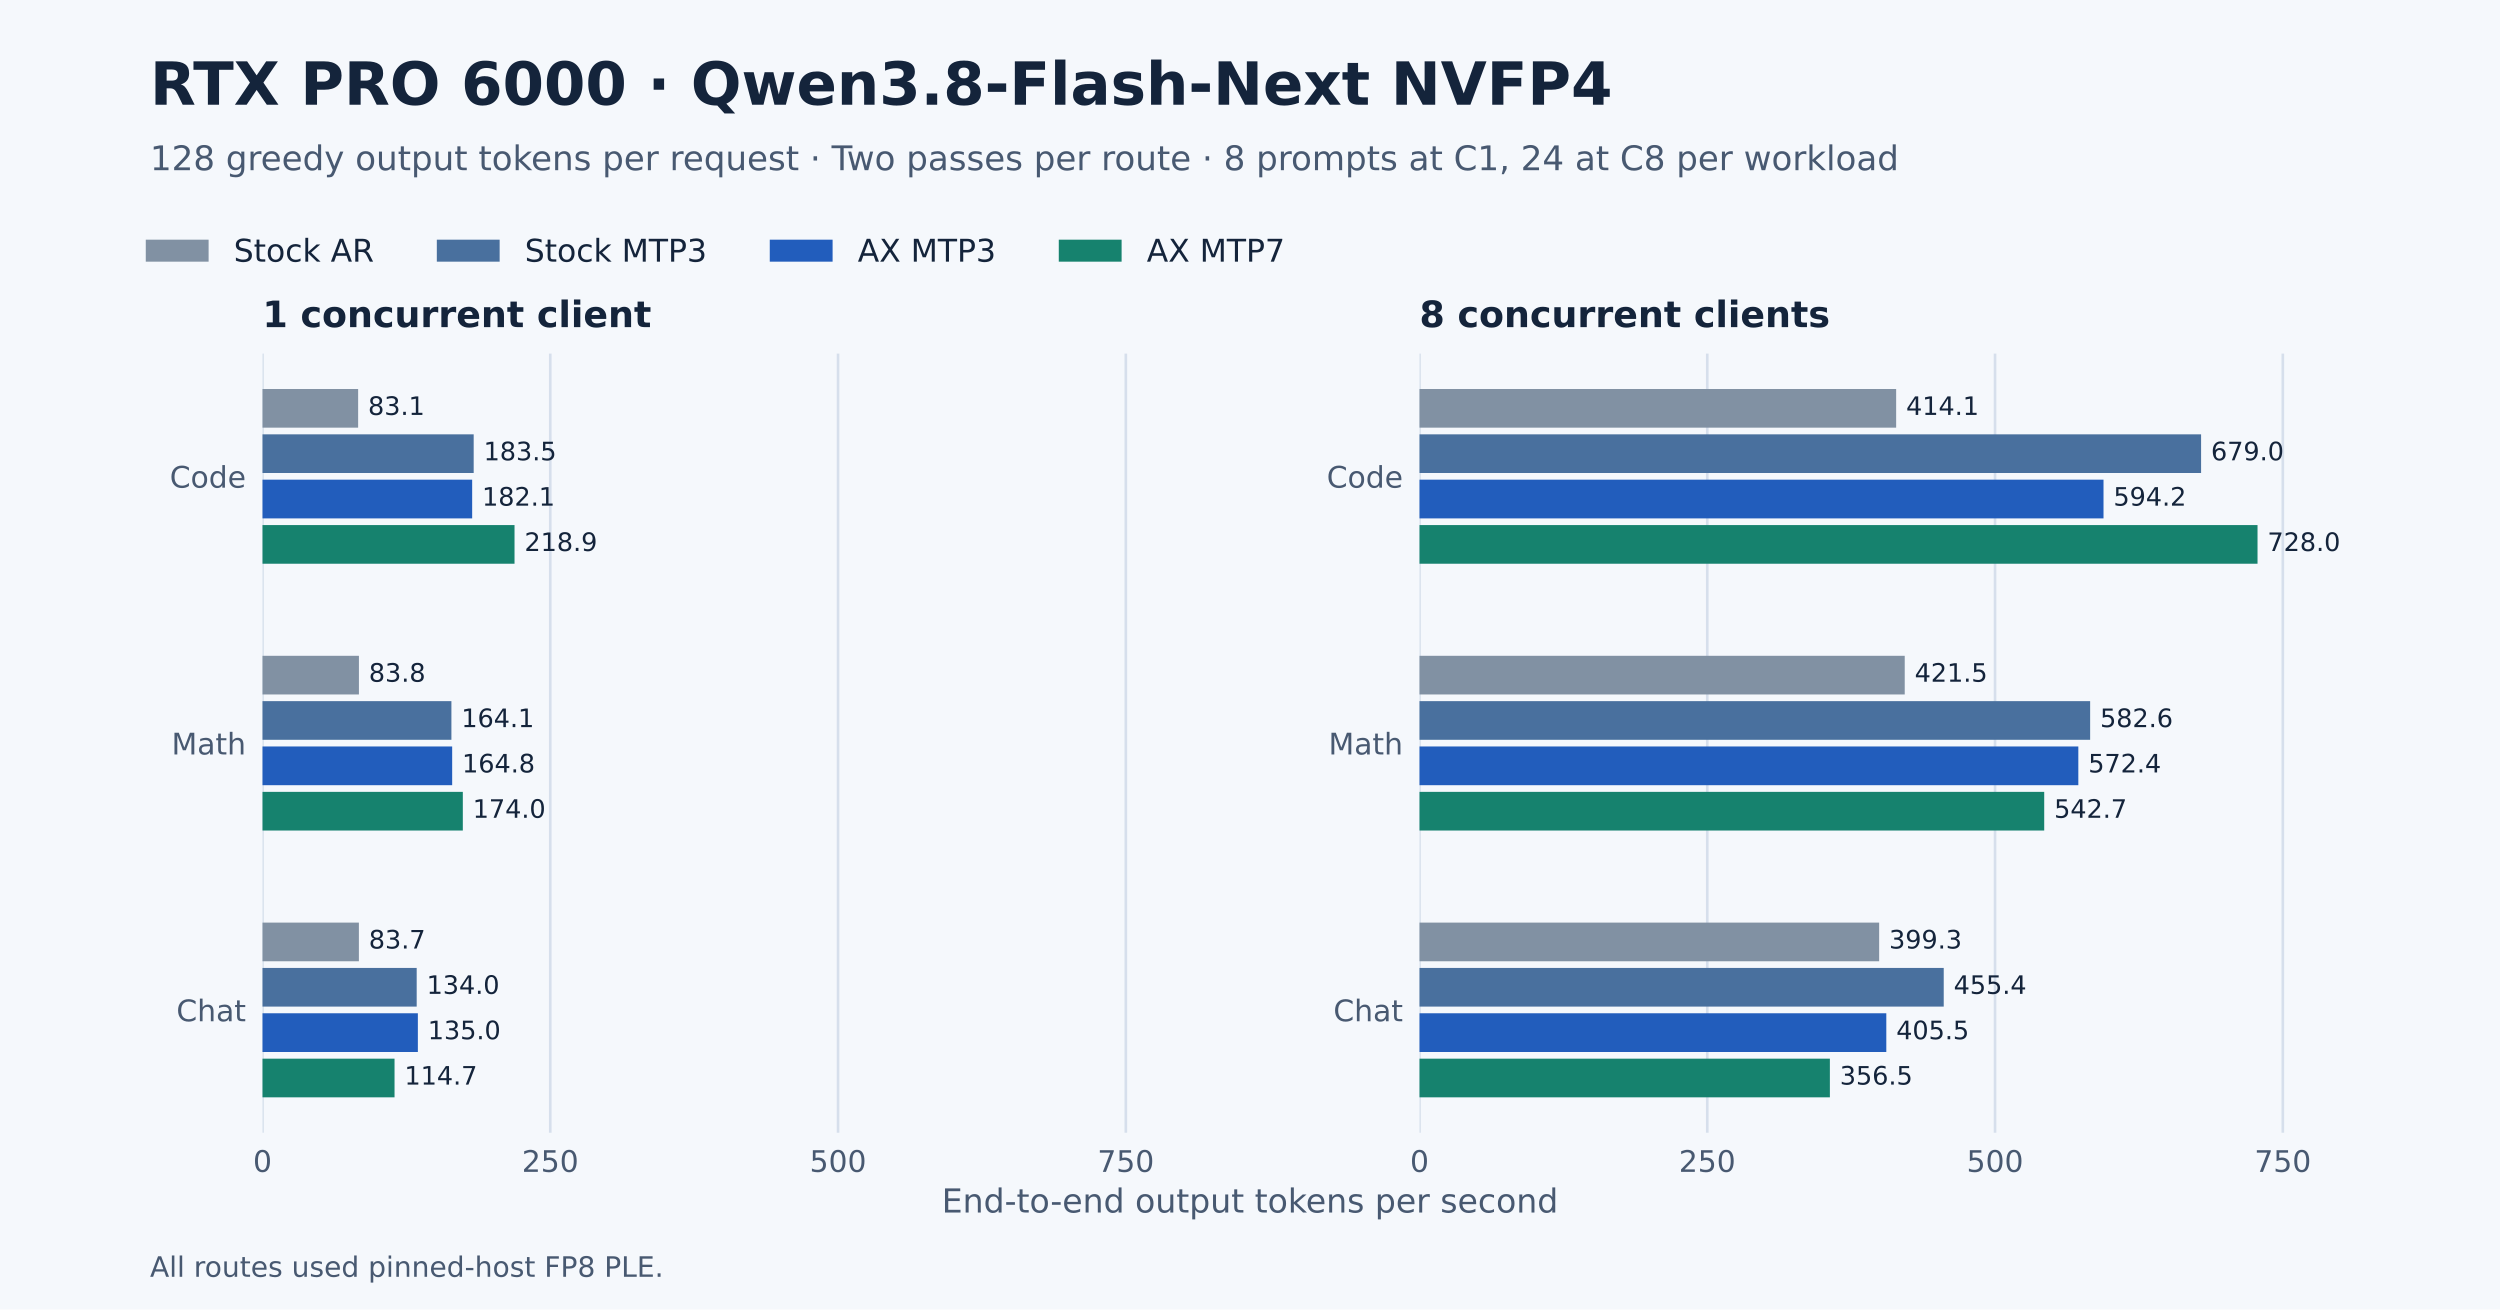
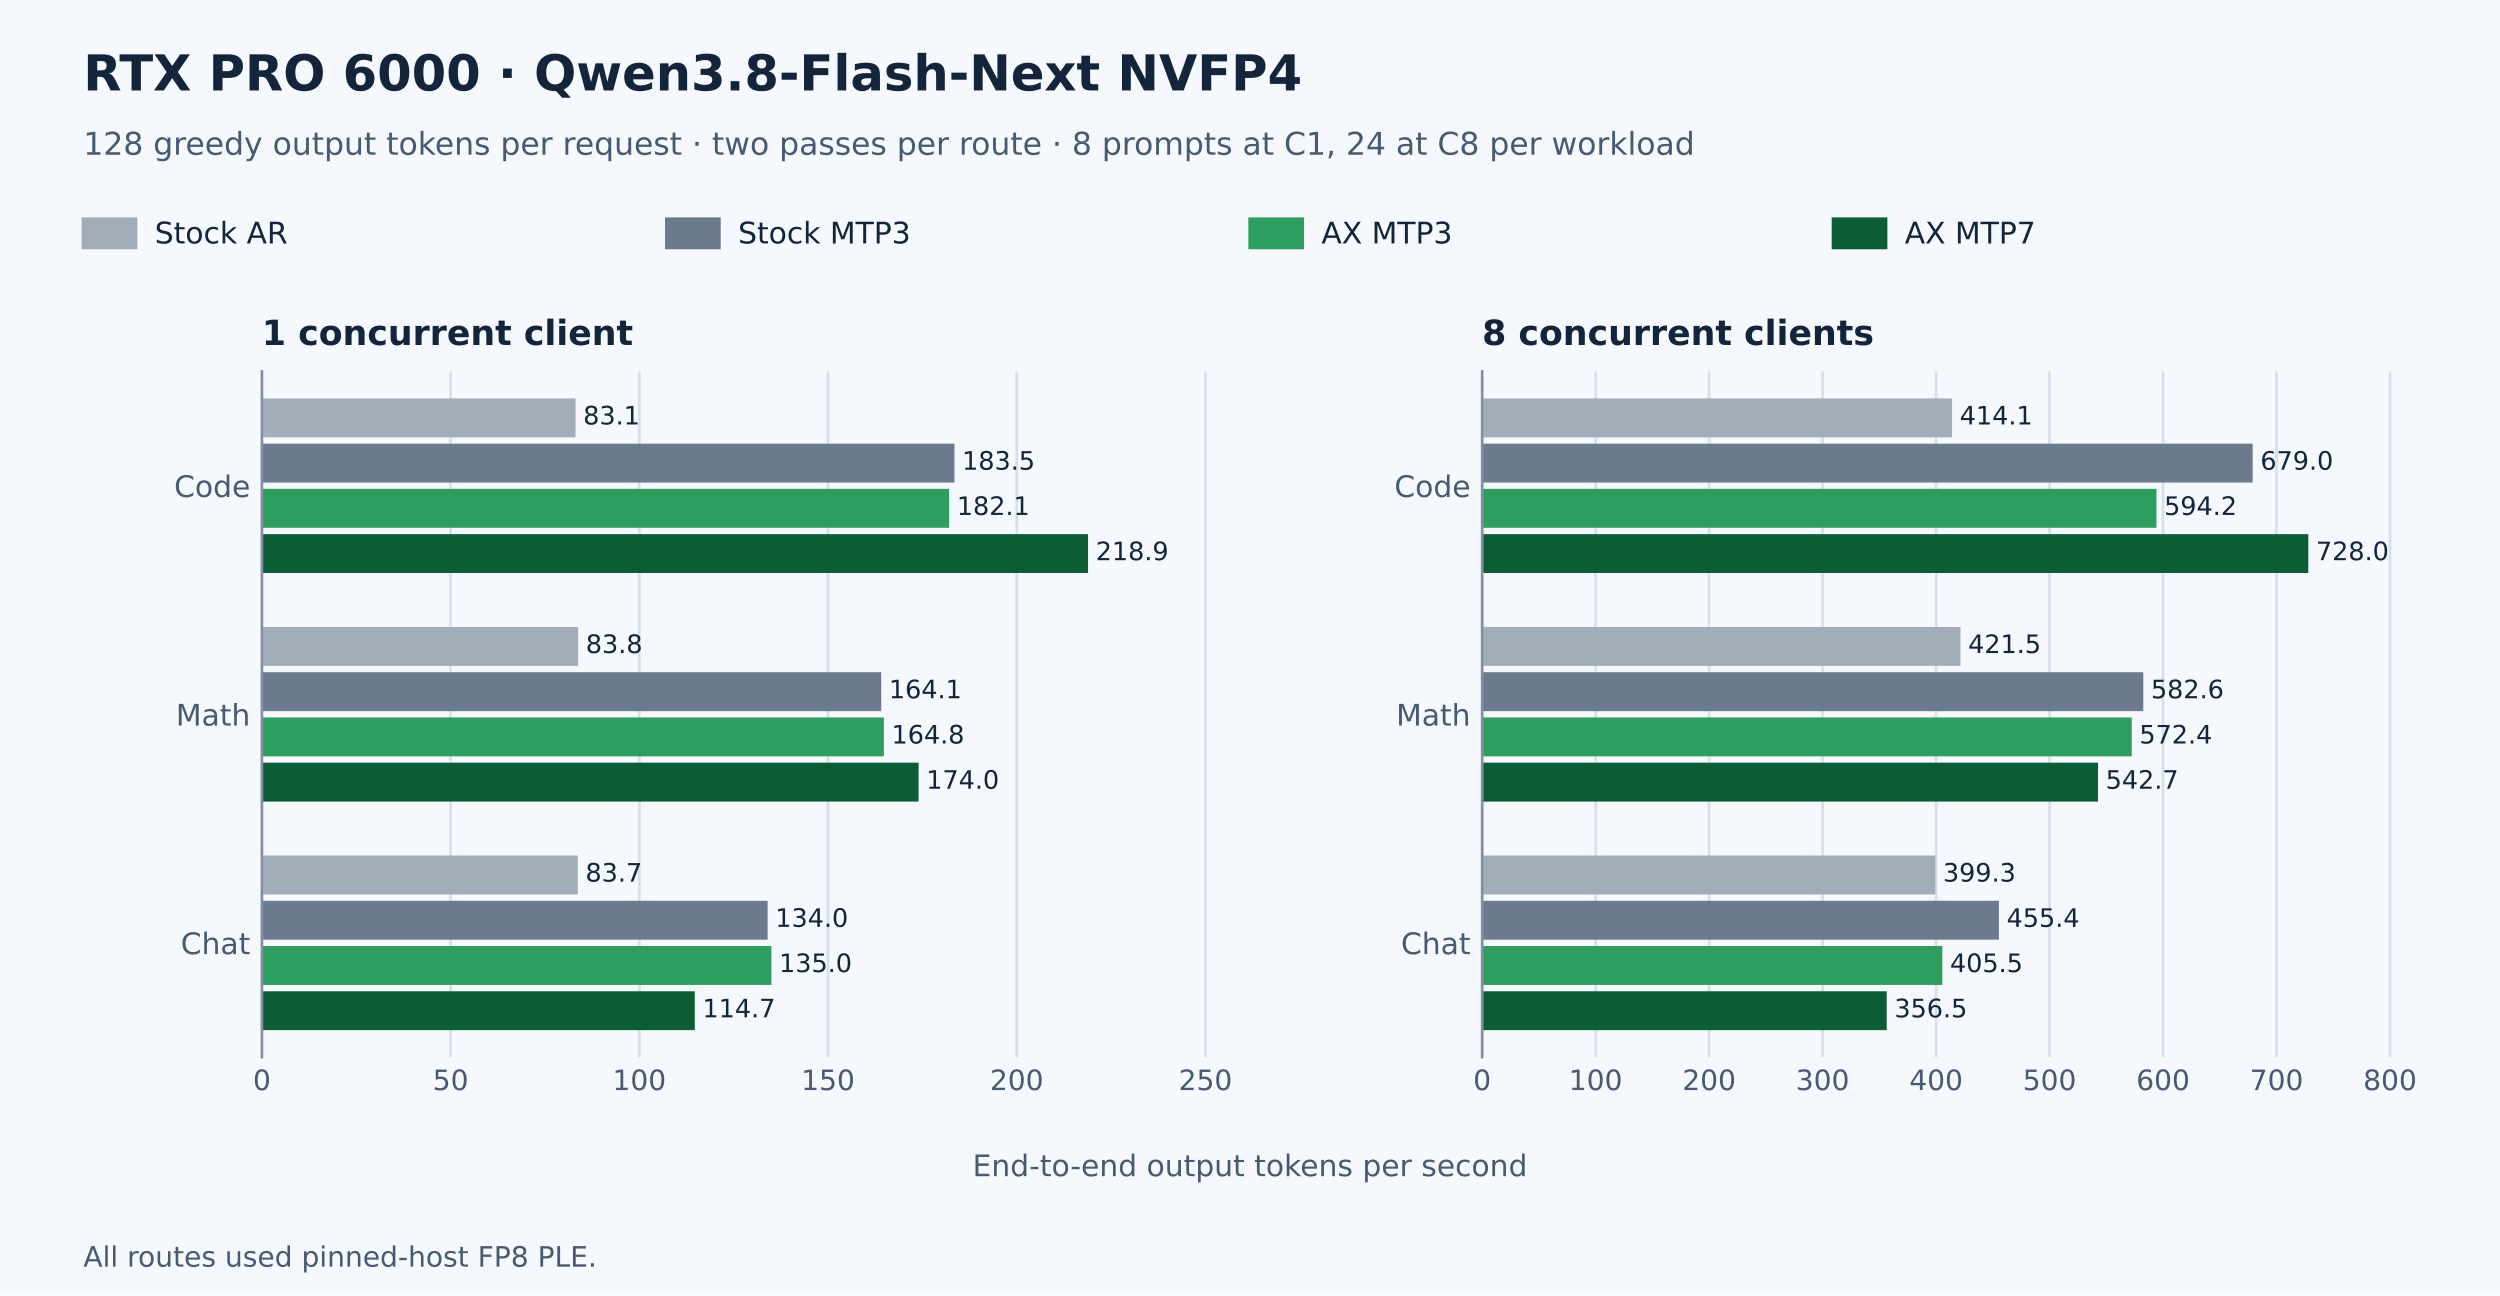
- <svg xmlns="http://www.w3.org/2000/svg" width="756pt" height="396pt" viewBox="0 0 756 396" version="1.1">
+ <svg xmlns="http://www.w3.org/2000/svg" width="756pt" height="391.68pt" viewBox="0 0 756 391.68" version="1.1">
  <defs>
    <style type="text/css">*{stroke-linejoin: round; stroke-linecap: butt}</style>
  </defs>
  <g id="figure_1">
    <g id="patch_1">
-       <path d="M 0 396 L 756 396 L 756 0 L 0 0 z " style="fill: #f5f8fc" />
+       <path d="M 0 391.68  L 756 391.68  L 756 0  L 0 0  z " style="fill: #f5f8fc" />
    </g>
    <g id="axes_1">
      <g id="patch_2">
-         <path d="M 79.38 342.54 L 375.885 342.54 L 375.885 106.92 L 79.38 106.92 z " style="fill: #f5f8fc" />
+         <path d="M 79.2 319.68  L 369 319.68  L 369 112.32  L 79.2 112.32  z " style="fill: #f5f8fc" />
      </g>
      <g id="matplotlib.axis_1">
        <g id="xtick_1">
          <g id="line2d_1">
-             <path d="M 79.38 342.54 L 79.38 106.92 " clip-path="url(#p8bc7cf0134)" style="fill: none; stroke: #d6dfec; stroke-width: 0.8; stroke-linecap: square" />
+             <path d="M 79.2 319.68  L 79.2 112.32  " clip-path="url(#pade0952672)" style="fill: none; stroke: #d6dfec; stroke-width: 0.8; stroke-linecap: square" />
          </g>
          <g id="line2d_2" />
          <g id="text_1">
-             <text style="font-size: 9px; font-family: 'DejaVu Sans'; text-anchor: middle; fill: #485971" x="79.38" y="354.378" transform="rotate(-0 79.38 354.3779)">0</text>
+             <text style="font-size: 8.5px; font-family: 'DejaVu Sans', 'Helvetica Neue', Helvetica, Arial, sans-serif; text-anchor: middle; fill: #485971" x="79.2" y="329.638" transform="rotate(-0 79.2 329.638)">0</text>
          </g>
        </g>
        <g id="xtick_2">
          <g id="line2d_3">
-             <path d="M 166.402 342.54 L 166.402 106.92 " clip-path="url(#p8bc7cf0134)" style="fill: none; stroke: #d6dfec; stroke-width: 0.8; stroke-linecap: square" />
+             <path d="M 136.264 319.68  L 136.264 112.32  " clip-path="url(#pade0952672)" style="fill: none; stroke: #d6dfec; stroke-width: 0.8; stroke-linecap: square" />
          </g>
          <g id="line2d_4" />
          <g id="text_2">
-             <text style="font-size: 9px; font-family: 'DejaVu Sans'; text-anchor: middle; fill: #485971" x="166.402" y="354.378" transform="rotate(-0 166.4025 354.3779)">250</text>
+             <text style="font-size: 8.5px; font-family: 'DejaVu Sans', 'Helvetica Neue', Helvetica, Arial, sans-serif; text-anchor: middle; fill: #485971" x="136.264" y="329.638" transform="rotate(-0 136.2643 329.638)">50</text>
          </g>
        </g>
        <g id="xtick_3">
          <g id="line2d_5">
-             <path d="M 253.425 342.54 L 253.425 106.92 " clip-path="url(#p8bc7cf0134)" style="fill: none; stroke: #d6dfec; stroke-width: 0.8; stroke-linecap: square" />
+             <path d="M 193.329 319.68  L 193.329 112.32  " clip-path="url(#pade0952672)" style="fill: none; stroke: #d6dfec; stroke-width: 0.8; stroke-linecap: square" />
          </g>
          <g id="line2d_6" />
          <g id="text_3">
-             <text style="font-size: 9px; font-family: 'DejaVu Sans'; text-anchor: middle; fill: #485971" x="253.425" y="354.378" transform="rotate(-0 253.425 354.3779)">500</text>
+             <text style="font-size: 8.5px; font-family: 'DejaVu Sans', 'Helvetica Neue', Helvetica, Arial, sans-serif; text-anchor: middle; fill: #485971" x="193.329" y="329.638" transform="rotate(-0 193.3286 329.638)">100</text>
          </g>
        </g>
        <g id="xtick_4">
          <g id="line2d_7">
-             <path d="M 340.447 342.54 L 340.447 106.92 " clip-path="url(#p8bc7cf0134)" style="fill: none; stroke: #d6dfec; stroke-width: 0.8; stroke-linecap: square" />
+             <path d="M 250.393 319.68  L 250.393 112.32  " clip-path="url(#pade0952672)" style="fill: none; stroke: #d6dfec; stroke-width: 0.8; stroke-linecap: square" />
          </g>
          <g id="line2d_8" />
          <g id="text_4">
-             <text style="font-size: 9px; font-family: 'DejaVu Sans'; text-anchor: middle; fill: #485971" x="340.447" y="354.378" transform="rotate(-0 340.4474 354.3779)">750</text>
+             <text style="font-size: 8.5px; font-family: 'DejaVu Sans', 'Helvetica Neue', Helvetica, Arial, sans-serif; text-anchor: middle; fill: #485971" x="250.393" y="329.638" transform="rotate(-0 250.393 329.638)">150</text>
+           </g>
+         </g>
+         <g id="xtick_5">
+           <g id="line2d_9">
+             <path d="M 307.457 319.68  L 307.457 112.32  " clip-path="url(#pade0952672)" style="fill: none; stroke: #d6dfec; stroke-width: 0.8; stroke-linecap: square" />
+           </g>
+           <g id="line2d_10" />
+           <g id="text_5">
+             <text style="font-size: 8.5px; font-family: 'DejaVu Sans', 'Helvetica Neue', Helvetica, Arial, sans-serif; text-anchor: middle; fill: #485971" x="307.457" y="329.638" transform="rotate(-0 307.4573 329.638)">200</text>
+           </g>
+         </g>
+         <g id="xtick_6">
+           <g id="line2d_11">
+             <path d="M 364.522 319.68  L 364.522 112.32  " clip-path="url(#pade0952672)" style="fill: none; stroke: #d6dfec; stroke-width: 0.8; stroke-linecap: square" />
+           </g>
+           <g id="line2d_12" />
+           <g id="text_6">
+             <text style="font-size: 8.5px; font-family: 'DejaVu Sans', 'Helvetica Neue', Helvetica, Arial, sans-serif; text-anchor: middle; fill: #485971" x="364.522" y="329.638" transform="rotate(-0 364.5216 329.638)">250</text>
          </g>
        </g>
      </g>
      <g id="matplotlib.axis_2">
        <g id="ytick_1">
-           <g id="line2d_9" />
-           <g id="text_5">
-             <text style="font-size: 9px; font-family: 'DejaVu Sans'; text-anchor: end; fill: #485971" x="74.38" y="147.471" transform="rotate(-0 74.38 147.4713)">Code</text>
+           <g id="line2d_13" />
+           <g id="text_7">
+             <text style="font-size: 9px; font-family: 'DejaVu Sans', 'Helvetica Neue', Helvetica, Arial, sans-serif; text-anchor: end; fill: #485971" x="75.7" y="150.299" transform="rotate(-0 75.7 150.2993)">Code</text>
          </g>
        </g>
        <g id="ytick_2">
-           <g id="line2d_10" />
-           <g id="text_6">
-             <text style="font-size: 9px; font-family: 'DejaVu Sans'; text-anchor: end; fill: #485971" x="74.38" y="228.149" transform="rotate(-0 74.38 228.1493)">Math</text>
+           <g id="line2d_14" />
+           <g id="text_8">
+             <text style="font-size: 9px; font-family: 'DejaVu Sans', 'Helvetica Neue', Helvetica, Arial, sans-serif; text-anchor: end; fill: #485971" x="75.7" y="219.419" transform="rotate(-0 75.7 219.4193)">Math</text>
          </g>
        </g>
        <g id="ytick_3">
-           <g id="line2d_11" />
-           <g id="text_7">
-             <text style="font-size: 9px; font-family: 'DejaVu Sans'; text-anchor: end; fill: #485971" x="74.38" y="308.827" transform="rotate(-0 74.38 308.8273)">Chat</text>
+           <g id="line2d_15" />
+           <g id="text_9">
+             <text style="font-size: 9px; font-family: 'DejaVu Sans', 'Helvetica Neue', Helvetica, Arial, sans-serif; text-anchor: end; fill: #485971" x="75.7" y="288.539" transform="rotate(-0 75.7 288.5393)">Chat</text>
          </g>
        </g>
      </g>
      <g id="patch_3">
-         <path d="M 79.38 117.63 L 108.299 117.63 L 108.299 129.328 L 79.38 129.328 z " clip-path="url(#p8bc7cf0134)" style="fill: #8191a3" />
+         <path d="M 79.2 120.478  L 174.041 120.478  L 174.041 132.242  L 79.2 132.242  z " clip-path="url(#pade0952672)" style="fill: #a3adb9" />
      </g>
      <g id="patch_4">
-         <path d="M 79.38 198.308 L 108.539 198.308 L 108.539 210.006 L 79.38 210.006 z " clip-path="url(#p8bc7cf0134)" style="fill: #8191a3" />
+         <path d="M 79.2 134.158  L 288.626 134.158  L 288.626 145.922  L 79.2 145.922  z " clip-path="url(#pade0952672)" style="fill: #6b7a8d" />
      </g>
      <g id="patch_5">
-         <path d="M 79.38 278.986 L 108.528 278.986 L 108.528 290.684 L 79.38 290.684 z " clip-path="url(#p8bc7cf0134)" style="fill: #8191a3" />
+         <path d="M 79.2 147.838  L 287.028 147.838  L 287.028 159.602  L 79.2 159.602  z " clip-path="url(#pade0952672)" style="fill: #2e9e5f" />
      </g>
      <g id="patch_6">
-         <path d="M 79.38 131.345 L 143.242 131.345 L 143.242 143.044 L 79.38 143.044 z " clip-path="url(#p8bc7cf0134)" style="fill: #49709e" />
+         <path d="M 79.2 161.518  L 329.028 161.518  L 329.028 173.282  L 79.2 173.282  z " clip-path="url(#pade0952672)" style="fill: #0b5d36" />
      </g>
      <g id="patch_7">
-         <path d="M 79.38 212.023 L 136.507 212.023 L 136.507 223.722 L 79.38 223.722 z " clip-path="url(#p8bc7cf0134)" style="fill: #49709e" />
+         <path d="M 79.2 189.598  L 174.84 189.598  L 174.84 201.362  L 79.2 201.362  z " clip-path="url(#pade0952672)" style="fill: #a3adb9" />
      </g>
      <g id="patch_8">
-         <path d="M 79.38 292.701 L 126.009 292.701 L 126.009 304.399 L 79.38 304.399 z " clip-path="url(#p8bc7cf0134)" style="fill: #49709e" />
+         <path d="M 79.2 203.278  L 266.485 203.278  L 266.485 215.042  L 79.2 215.042  z " clip-path="url(#pade0952672)" style="fill: #6b7a8d" />
      </g>
      <g id="patch_9">
-         <path d="M 79.38 145.061 L 142.783 145.061 L 142.783 156.759 L 79.38 156.759 z " clip-path="url(#p8bc7cf0134)" style="fill: #225dbc" />
+         <path d="M 79.2 216.958  L 267.284 216.958  L 267.284 228.722  L 79.2 228.722  z " clip-path="url(#pade0952672)" style="fill: #2e9e5f" />
      </g>
      <g id="patch_10">
-         <path d="M 79.38 225.738 L 136.737 225.738 L 136.737 237.437 L 79.38 237.437 z " clip-path="url(#p8bc7cf0134)" style="fill: #225dbc" />
+         <path d="M 79.2 230.638  L 277.784 230.638  L 277.784 242.402  L 79.2 242.402  z " clip-path="url(#pade0952672)" style="fill: #0b5d36" />
      </g>
      <g id="patch_11">
-         <path d="M 79.38 306.416 L 126.362 306.416 L 126.362 318.115 L 79.38 318.115 z " clip-path="url(#p8bc7cf0134)" style="fill: #225dbc" />
+         <path d="M 79.2 258.718  L 174.726 258.718  L 174.726 270.482  L 79.2 270.482  z " clip-path="url(#pade0952672)" style="fill: #a3adb9" />
      </g>
      <g id="patch_12">
-         <path d="M 79.38 158.776 L 155.593 158.776 L 155.593 170.474 L 79.38 170.474 z " clip-path="url(#p8bc7cf0134)" style="fill: #16826e" />
+         <path d="M 79.2 272.398  L 232.132 272.398  L 232.132 284.162  L 79.2 284.162  z " clip-path="url(#pade0952672)" style="fill: #6b7a8d" />
      </g>
      <g id="patch_13">
-         <path d="M 79.38 239.454 L 139.958 239.454 L 139.958 251.152 L 79.38 251.152 z " clip-path="url(#p8bc7cf0134)" style="fill: #16826e" />
+         <path d="M 79.2 286.078  L 233.274 286.078  L 233.274 297.842  L 79.2 297.842  z " clip-path="url(#pade0952672)" style="fill: #2e9e5f" />
      </g>
      <g id="patch_14">
-         <path d="M 79.38 320.132 L 119.309 320.132 L 119.309 331.83 L 79.38 331.83 z " clip-path="url(#p8bc7cf0134)" style="fill: #16826e" />
-       </g>
-       <g id="text_8">
-         <text style="font-size: 7.7px; font-family: 'DejaVu Sans'; text-anchor: start; fill: #14243b" x="111.299" y="125.479" transform="rotate(-0 111.2994 125.4793)">83.1</text>
-       </g>
-       <g id="text_9">
-         <text style="font-size: 7.7px; font-family: 'DejaVu Sans'; text-anchor: start; fill: #14243b" x="111.539" y="206.157" transform="rotate(-0 111.5394 206.1573)">83.8</text>
+         <path d="M 79.2 299.758  L 210.106 299.758  L 210.106 311.522  L 79.2 311.522  z " clip-path="url(#pade0952672)" style="fill: #0b5d36" />
+       </g>
+       <g id="patch_15">
+         <path d="M 79.2 319.68  L 79.2 112.32  " style="fill: none; stroke: #8191a3; stroke-width: 0.8; stroke-linejoin: miter; stroke-linecap: square" />
      </g>
      <g id="text_10">
-         <text style="font-size: 7.7px; font-family: 'DejaVu Sans'; text-anchor: start; fill: #14243b" x="111.528" y="286.835" transform="rotate(-0 111.5283 286.8353)">83.7</text>
+         <text style="font-size: 7.7px; font-family: 'DejaVu Sans', 'Helvetica Neue', Helvetica, Arial, sans-serif; text-anchor: start; fill: #14243b" x="176.359" y="128.36" transform="rotate(-0 176.3593 128.3602)">83.1</text>
      </g>
      <g id="text_11">
-         <text style="font-size: 7.7px; font-family: 'DejaVu Sans'; text-anchor: start; fill: #14243b" x="146.242" y="139.195" transform="rotate(-0 146.2423 139.1946)">183.5</text>
+         <text style="font-size: 7.7px; font-family: 'DejaVu Sans', 'Helvetica Neue', Helvetica, Arial, sans-serif; text-anchor: start; fill: #14243b" x="290.944" y="142.04" transform="rotate(-0 290.9444 142.0402)">183.5</text>
      </g>
      <g id="text_12">
-         <text style="font-size: 7.7px; font-family: 'DejaVu Sans'; text-anchor: start; fill: #14243b" x="139.507" y="219.873" transform="rotate(-0 139.5069 219.8726)">164.1</text>
+         <text style="font-size: 7.7px; font-family: 'DejaVu Sans', 'Helvetica Neue', Helvetica, Arial, sans-serif; text-anchor: start; fill: #14243b" x="289.347" y="155.72" transform="rotate(-0 289.3466 155.7202)">182.1</text>
      </g>
      <g id="text_13">
-         <text style="font-size: 7.7px; font-family: 'DejaVu Sans'; text-anchor: start; fill: #14243b" x="129.009" y="300.551" transform="rotate(-0 129.0092 300.5505)">134.0</text>
+         <text style="font-size: 7.7px; font-family: 'DejaVu Sans', 'Helvetica Neue', Helvetica, Arial, sans-serif; text-anchor: start; fill: #14243b" x="331.346" y="169.4" transform="rotate(-0 331.346 169.4002)">218.9</text>
      </g>
      <g id="text_14">
-         <text style="font-size: 7.7px; font-family: 'DejaVu Sans'; text-anchor: start; fill: #14243b" x="145.783" y="152.91" transform="rotate(-0 145.7833 152.9099)">182.1</text>
+         <text style="font-size: 7.7px; font-family: 'DejaVu Sans', 'Helvetica Neue', Helvetica, Arial, sans-serif; text-anchor: start; fill: #14243b" x="177.158" y="197.48" transform="rotate(-0 177.1582 197.4802)">83.8</text>
      </g>
      <g id="text_15">
-         <text style="font-size: 7.7px; font-family: 'DejaVu Sans'; text-anchor: start; fill: #14243b" x="139.737" y="233.588" transform="rotate(-0 139.7373 233.5878)">164.8</text>
+         <text style="font-size: 7.7px; font-family: 'DejaVu Sans', 'Helvetica Neue', Helvetica, Arial, sans-serif; text-anchor: start; fill: #14243b" x="268.803" y="211.16" transform="rotate(-0 268.8035 211.1602)">164.1</text>
      </g>
      <g id="text_16">
-         <text style="font-size: 7.7px; font-family: 'DejaVu Sans'; text-anchor: start; fill: #14243b" x="129.362" y="314.266" transform="rotate(-0 129.3617 314.2658)">135.0</text>
+         <text style="font-size: 7.7px; font-family: 'DejaVu Sans', 'Helvetica Neue', Helvetica, Arial, sans-serif; text-anchor: start; fill: #14243b" x="269.602" y="224.84" transform="rotate(-0 269.6024 224.8402)">164.8</text>
      </g>
      <g id="text_17">
-         <text style="font-size: 7.7px; font-family: 'DejaVu Sans'; text-anchor: start; fill: #14243b" x="158.593" y="166.625" transform="rotate(-0 158.5934 166.6251)">218.9</text>
+         <text style="font-size: 7.7px; font-family: 'DejaVu Sans', 'Helvetica Neue', Helvetica, Arial, sans-serif; text-anchor: start; fill: #14243b" x="280.102" y="238.52" transform="rotate(-0 280.1022 238.5202)">174.0</text>
      </g>
      <g id="text_18">
-         <text style="font-size: 7.7px; font-family: 'DejaVu Sans'; text-anchor: start; fill: #14243b" x="142.958" y="247.303" transform="rotate(-0 142.9577 247.3031)">174.0</text>
+         <text style="font-size: 7.7px; font-family: 'DejaVu Sans', 'Helvetica Neue', Helvetica, Arial, sans-serif; text-anchor: start; fill: #14243b" x="177.044" y="266.6" transform="rotate(-0 177.0441 266.6002)">83.7</text>
      </g>
      <g id="text_19">
-         <text style="font-size: 7.7px; font-family: 'DejaVu Sans'; text-anchor: start; fill: #14243b" x="122.309" y="327.981" transform="rotate(-0 122.3087 327.981)">114.7</text>
+         <text style="font-size: 7.7px; font-family: 'DejaVu Sans', 'Helvetica Neue', Helvetica, Arial, sans-serif; text-anchor: start; fill: #14243b" x="234.451" y="280.28" transform="rotate(-0 234.4508 280.2802)">134.0</text>
      </g>
      <g id="text_20">
-         <text style="font-weight: 700; font-size: 11px; font-family: 'DejaVu Sans'; text-anchor: start; fill: #14243b" x="79.38" y="98.92" transform="rotate(-0 79.38 98.92)">1 concurrent client</text>
+         <text style="font-size: 7.7px; font-family: 'DejaVu Sans', 'Helvetica Neue', Helvetica, Arial, sans-serif; text-anchor: start; fill: #14243b" x="235.592" y="293.96" transform="rotate(-0 235.5921 293.9602)">135.0</text>
+       </g>
+       <g id="text_21">
+         <text style="font-size: 7.7px; font-family: 'DejaVu Sans', 'Helvetica Neue', Helvetica, Arial, sans-serif; text-anchor: start; fill: #14243b" x="212.424" y="307.64" transform="rotate(-0 212.4239 307.6402)">114.7</text>
+       </g>
+       <g id="text_22">
+         <text style="font-weight: 700; font-size: 10.5px; font-family: 'DejaVu Sans', 'Helvetica Neue', Helvetica, Arial, sans-serif; text-anchor: start; fill: #14243b" x="79.2" y="104.32" transform="rotate(-0 79.2 104.32)">1 concurrent client</text>
      </g>
    </g>
    <g id="axes_2">
-       <g id="patch_15">
-         <path d="M 429.255 342.54 L 725.76 342.54 L 725.76 106.92 L 429.255 106.92 z " style="fill: #f5f8fc" />
+       <g id="patch_16">
+         <path d="M 448.2 319.68  L 738 319.68  L 738 112.32  L 448.2 112.32  z " style="fill: #f5f8fc" />
      </g>
      <g id="matplotlib.axis_3">
-         <g id="xtick_5">
-           <g id="line2d_12">
-             <path d="M 429.255 342.54 L 429.255 106.92 " clip-path="url(#p1181e8f7e5)" style="fill: none; stroke: #d6dfec; stroke-width: 0.8; stroke-linecap: square" />
-           </g>
-           <g id="line2d_13" />
-           <g id="text_21">
-             <text style="font-size: 9px; font-family: 'DejaVu Sans'; text-anchor: middle; fill: #485971" x="429.255" y="354.378" transform="rotate(-0 429.2554 354.3779)">0</text>
-           </g>
-         </g>
-         <g id="xtick_6">
-           <g id="line2d_14">
-             <path d="M 516.278 342.54 L 516.278 106.92 " clip-path="url(#p1181e8f7e5)" style="fill: none; stroke: #d6dfec; stroke-width: 0.8; stroke-linecap: square" />
-           </g>
-           <g id="line2d_15" />
-           <g id="text_22">
-             <text style="font-size: 9px; font-family: 'DejaVu Sans'; text-anchor: middle; fill: #485971" x="516.278" y="354.378" transform="rotate(-0 516.2779 354.3779)">250</text>
-           </g>
-         </g>
        <g id="xtick_7">
          <g id="line2d_16">
-             <path d="M 603.3 342.54 L 603.3 106.92 " clip-path="url(#p1181e8f7e5)" style="fill: none; stroke: #d6dfec; stroke-width: 0.8; stroke-linecap: square" />
+             <path d="M 448.2 319.68  L 448.2 112.32  " clip-path="url(#pde6394ee99)" style="fill: none; stroke: #d6dfec; stroke-width: 0.8; stroke-linecap: square" />
          </g>
          <g id="line2d_17" />
          <g id="text_23">
-             <text style="font-size: 9px; font-family: 'DejaVu Sans'; text-anchor: middle; fill: #485971" x="603.3" y="354.378" transform="rotate(-0 603.3004 354.3779)">500</text>
+             <text style="font-size: 8.5px; font-family: 'DejaVu Sans', 'Helvetica Neue', Helvetica, Arial, sans-serif; text-anchor: middle; fill: #485971" x="448.2" y="329.638" transform="rotate(-0 448.2 329.638)">0</text>
          </g>
        </g>
        <g id="xtick_8">
          <g id="line2d_18">
-             <path d="M 690.323 342.54 L 690.323 106.92 " clip-path="url(#p1181e8f7e5)" style="fill: none; stroke: #d6dfec; stroke-width: 0.8; stroke-linecap: square" />
+             <path d="M 482.517 319.68  L 482.517 112.32  " clip-path="url(#pde6394ee99)" style="fill: none; stroke: #d6dfec; stroke-width: 0.8; stroke-linecap: square" />
          </g>
          <g id="line2d_19" />
          <g id="text_24">
-             <text style="font-size: 9px; font-family: 'DejaVu Sans'; text-anchor: middle; fill: #485971" x="690.323" y="354.378" transform="rotate(-0 690.3229 354.3779)">750</text>
+             <text style="font-size: 8.5px; font-family: 'DejaVu Sans', 'Helvetica Neue', Helvetica, Arial, sans-serif; text-anchor: middle; fill: #485971" x="482.517" y="329.638" transform="rotate(-0 482.517 329.638)">100</text>
+           </g>
+         </g>
+         <g id="xtick_9">
+           <g id="line2d_20">
+             <path d="M 516.834 319.68  L 516.834 112.32  " clip-path="url(#pde6394ee99)" style="fill: none; stroke: #d6dfec; stroke-width: 0.8; stroke-linecap: square" />
+           </g>
+           <g id="line2d_21" />
+           <g id="text_25">
+             <text style="font-size: 8.5px; font-family: 'DejaVu Sans', 'Helvetica Neue', Helvetica, Arial, sans-serif; text-anchor: middle; fill: #485971" x="516.834" y="329.638" transform="rotate(-0 516.834 329.638)">200</text>
+           </g>
+         </g>
+         <g id="xtick_10">
+           <g id="line2d_22">
+             <path d="M 551.151 319.68  L 551.151 112.32  " clip-path="url(#pde6394ee99)" style="fill: none; stroke: #d6dfec; stroke-width: 0.8; stroke-linecap: square" />
+           </g>
+           <g id="line2d_23" />
+           <g id="text_26">
+             <text style="font-size: 8.5px; font-family: 'DejaVu Sans', 'Helvetica Neue', Helvetica, Arial, sans-serif; text-anchor: middle; fill: #485971" x="551.151" y="329.638" transform="rotate(-0 551.1509 329.638)">300</text>
+           </g>
+         </g>
+         <g id="xtick_11">
+           <g id="line2d_24">
+             <path d="M 585.468 319.68  L 585.468 112.32  " clip-path="url(#pde6394ee99)" style="fill: none; stroke: #d6dfec; stroke-width: 0.8; stroke-linecap: square" />
+           </g>
+           <g id="line2d_25" />
+           <g id="text_27">
+             <text style="font-size: 8.5px; font-family: 'DejaVu Sans', 'Helvetica Neue', Helvetica, Arial, sans-serif; text-anchor: middle; fill: #485971" x="585.468" y="329.638" transform="rotate(-0 585.4679 329.638)">400</text>
+           </g>
+         </g>
+         <g id="xtick_12">
+           <g id="line2d_26">
+             <path d="M 619.785 319.68  L 619.785 112.32  " clip-path="url(#pde6394ee99)" style="fill: none; stroke: #d6dfec; stroke-width: 0.8; stroke-linecap: square" />
+           </g>
+           <g id="line2d_27" />
+           <g id="text_28">
+             <text style="font-size: 8.5px; font-family: 'DejaVu Sans', 'Helvetica Neue', Helvetica, Arial, sans-serif; text-anchor: middle; fill: #485971" x="619.785" y="329.638" transform="rotate(-0 619.7849 329.638)">500</text>
+           </g>
+         </g>
+         <g id="xtick_13">
+           <g id="line2d_28">
+             <path d="M 654.102 319.68  L 654.102 112.32  " clip-path="url(#pde6394ee99)" style="fill: none; stroke: #d6dfec; stroke-width: 0.8; stroke-linecap: square" />
+           </g>
+           <g id="line2d_29" />
+           <g id="text_29">
+             <text style="font-size: 8.5px; font-family: 'DejaVu Sans', 'Helvetica Neue', Helvetica, Arial, sans-serif; text-anchor: middle; fill: #485971" x="654.102" y="329.638" transform="rotate(-0 654.1019 329.638)">600</text>
+           </g>
+         </g>
+         <g id="xtick_14">
+           <g id="line2d_30">
+             <path d="M 688.419 319.68  L 688.419 112.32  " clip-path="url(#pde6394ee99)" style="fill: none; stroke: #d6dfec; stroke-width: 0.8; stroke-linecap: square" />
+           </g>
+           <g id="line2d_31" />
+           <g id="text_30">
+             <text style="font-size: 8.5px; font-family: 'DejaVu Sans', 'Helvetica Neue', Helvetica, Arial, sans-serif; text-anchor: middle; fill: #485971" x="688.419" y="329.638" transform="rotate(-0 688.4188 329.638)">700</text>
+           </g>
+         </g>
+         <g id="xtick_15">
+           <g id="line2d_32">
+             <path d="M 722.736 319.68  L 722.736 112.32  " clip-path="url(#pde6394ee99)" style="fill: none; stroke: #d6dfec; stroke-width: 0.8; stroke-linecap: square" />
+           </g>
+           <g id="line2d_33" />
+           <g id="text_31">
+             <text style="font-size: 8.5px; font-family: 'DejaVu Sans', 'Helvetica Neue', Helvetica, Arial, sans-serif; text-anchor: middle; fill: #485971" x="722.736" y="329.638" transform="rotate(-0 722.7358 329.638)">800</text>
          </g>
        </g>
      </g>
      <g id="matplotlib.axis_4">
        <g id="ytick_4">
-           <g id="line2d_20" />
-           <g id="text_25">
-             <text style="font-size: 9px; font-family: 'DejaVu Sans'; text-anchor: end; fill: #485971" x="424.255" y="147.471" transform="rotate(-0 424.2554 147.4713)">Code</text>
+           <g id="line2d_34" />
+           <g id="text_32">
+             <text style="font-size: 9px; font-family: 'DejaVu Sans', 'Helvetica Neue', Helvetica, Arial, sans-serif; text-anchor: end; fill: #485971" x="444.7" y="150.299" transform="rotate(-0 444.7 150.2993)">Code</text>
          </g>
        </g>
        <g id="ytick_5">
-           <g id="line2d_21" />
-           <g id="text_26">
-             <text style="font-size: 9px; font-family: 'DejaVu Sans'; text-anchor: end; fill: #485971" x="424.255" y="228.149" transform="rotate(-0 424.2554 228.1493)">Math</text>
+           <g id="line2d_35" />
+           <g id="text_33">
+             <text style="font-size: 9px; font-family: 'DejaVu Sans', 'Helvetica Neue', Helvetica, Arial, sans-serif; text-anchor: end; fill: #485971" x="444.7" y="219.419" transform="rotate(-0 444.7 219.4193)">Math</text>
          </g>
        </g>
        <g id="ytick_6">
-           <g id="line2d_22" />
-           <g id="text_27">
-             <text style="font-size: 9px; font-family: 'DejaVu Sans'; text-anchor: end; fill: #485971" x="424.255" y="308.827" transform="rotate(-0 424.2554 308.8273)">Chat</text>
-           </g>
-         </g>
-       </g>
-       <g id="patch_16">
-         <path d="M 429.255 117.63 L 573.396 117.63 L 573.396 129.328 L 429.255 129.328 z " clip-path="url(#p1181e8f7e5)" style="fill: #8191a3" />
+           <g id="line2d_36" />
+           <g id="text_34">
+             <text style="font-size: 9px; font-family: 'DejaVu Sans', 'Helvetica Neue', Helvetica, Arial, sans-serif; text-anchor: end; fill: #485971" x="444.7" y="288.539" transform="rotate(-0 444.7 288.5393)">Chat</text>
+           </g>
+         </g>
      </g>
      <g id="patch_17">
-         <path d="M 429.255 198.308 L 575.99 198.308 L 575.99 210.006 L 429.255 210.006 z " clip-path="url(#p1181e8f7e5)" style="fill: #8191a3" />
+         <path d="M 448.2 120.478  L 590.307 120.478  L 590.307 132.242  L 448.2 132.242  z " clip-path="url(#pde6394ee99)" style="fill: #a3adb9" />
      </g>
      <g id="patch_18">
-         <path d="M 429.255 278.986 L 568.258 278.986 L 568.258 290.684 L 429.255 290.684 z " clip-path="url(#p1181e8f7e5)" style="fill: #8191a3" />
+         <path d="M 448.2 134.158  L 681.212 134.158  L 681.212 145.922  L 448.2 145.922  z " clip-path="url(#pde6394ee99)" style="fill: #6b7a8d" />
      </g>
      <g id="patch_19">
-         <path d="M 429.255 131.345 L 665.609 131.345 L 665.609 143.044 L 429.255 143.044 z " clip-path="url(#p1181e8f7e5)" style="fill: #49709e" />
+         <path d="M 448.2 147.838  L 652.111 147.838  L 652.111 159.602  L 448.2 159.602  z " clip-path="url(#pde6394ee99)" style="fill: #2e9e5f" />
      </g>
      <g id="patch_20">
-         <path d="M 429.255 212.023 L 632.058 212.023 L 632.058 223.722 L 429.255 223.722 z " clip-path="url(#p1181e8f7e5)" style="fill: #49709e" />
+         <path d="M 448.2 161.518  L 698.028 161.518  L 698.028 173.282  L 448.2 173.282  z " clip-path="url(#pde6394ee99)" style="fill: #0b5d36" />
      </g>
      <g id="patch_21">
-         <path d="M 429.255 292.701 L 587.784 292.701 L 587.784 304.399 L 429.255 304.399 z " clip-path="url(#p1181e8f7e5)" style="fill: #49709e" />
+         <path d="M 448.2 189.598  L 592.846 189.598  L 592.846 201.362  L 448.2 201.362  z " clip-path="url(#pde6394ee99)" style="fill: #a3adb9" />
      </g>
      <g id="patch_22">
-         <path d="M 429.255 145.061 L 636.103 145.061 L 636.103 156.759 L 429.255 156.759 z " clip-path="url(#p1181e8f7e5)" style="fill: #225dbc" />
+         <path d="M 448.2 203.278  L 648.131 203.278  L 648.131 215.042  L 448.2 215.042  z " clip-path="url(#pde6394ee99)" style="fill: #6b7a8d" />
      </g>
      <g id="patch_23">
-         <path d="M 429.255 225.738 L 628.487 225.738 L 628.487 237.437 L 429.255 237.437 z " clip-path="url(#p1181e8f7e5)" style="fill: #225dbc" />
+         <path d="M 448.2 216.958  L 644.63 216.958  L 644.63 228.722  L 448.2 228.722  z " clip-path="url(#pde6394ee99)" style="fill: #2e9e5f" />
      </g>
      <g id="patch_24">
-         <path d="M 429.255 306.416 L 570.42 306.416 L 570.42 318.115 L 429.255 318.115 z " clip-path="url(#p1181e8f7e5)" style="fill: #225dbc" />
+         <path d="M 448.2 230.638  L 634.438 230.638  L 634.438 242.402  L 448.2 242.402  z " clip-path="url(#pde6394ee99)" style="fill: #0b5d36" />
      </g>
      <g id="patch_25">
-         <path d="M 429.255 158.776 L 682.678 158.776 L 682.678 170.474 L 429.255 170.474 z " clip-path="url(#p1181e8f7e5)" style="fill: #16826e" />
+         <path d="M 448.2 258.718  L 585.228 258.718  L 585.228 270.482  L 448.2 270.482  z " clip-path="url(#pde6394ee99)" style="fill: #a3adb9" />
      </g>
      <g id="patch_26">
-         <path d="M 429.255 239.454 L 618.171 239.454 L 618.171 251.152 L 429.255 251.152 z " clip-path="url(#p1181e8f7e5)" style="fill: #16826e" />
+         <path d="M 448.2 272.398  L 604.48 272.398  L 604.48 284.162  L 448.2 284.162  z " clip-path="url(#pde6394ee99)" style="fill: #6b7a8d" />
      </g>
      <g id="patch_27">
-         <path d="M 429.255 320.132 L 553.355 320.132 L 553.355 331.83 L 429.255 331.83 z " clip-path="url(#p1181e8f7e5)" style="fill: #16826e" />
-       </g>
-       <g id="text_28">
-         <text style="font-size: 7.7px; font-family: 'DejaVu Sans'; text-anchor: start; fill: #14243b" x="576.396" y="125.479" transform="rotate(-0 576.3962 125.4793)">414.1</text>
-       </g>
-       <g id="text_29">
-         <text style="font-size: 7.7px; font-family: 'DejaVu Sans'; text-anchor: start; fill: #14243b" x="578.99" y="206.157" transform="rotate(-0 578.9899 206.1573)">421.5</text>
-       </g>
-       <g id="text_30">
-         <text style="font-size: 7.7px; font-family: 'DejaVu Sans'; text-anchor: start; fill: #14243b" x="571.258" y="286.835" transform="rotate(-0 571.2577 286.8353)">399.3</text>
-       </g>
-       <g id="text_31">
-         <text style="font-size: 7.7px; font-family: 'DejaVu Sans'; text-anchor: start; fill: #14243b" x="668.609" y="139.195" transform="rotate(-0 668.6091 139.1946)">679.0</text>
-       </g>
-       <g id="text_32">
-         <text style="font-size: 7.7px; font-family: 'DejaVu Sans'; text-anchor: start; fill: #14243b" x="635.058" y="219.873" transform="rotate(-0 635.0577 219.8726)">582.6</text>
-       </g>
-       <g id="text_33">
-         <text style="font-size: 7.7px; font-family: 'DejaVu Sans'; text-anchor: start; fill: #14243b" x="590.784" y="300.551" transform="rotate(-0 590.7837 300.5505)">455.4</text>
-       </g>
-       <g id="text_34">
-         <text style="font-size: 7.7px; font-family: 'DejaVu Sans'; text-anchor: start; fill: #14243b" x="639.103" y="152.91" transform="rotate(-0 639.1035 152.9099)">594.2</text>
+         <path d="M 448.2 286.078  L 587.355 286.078  L 587.355 297.842  L 448.2 297.842  z " clip-path="url(#pde6394ee99)" style="fill: #2e9e5f" />
+       </g>
+       <g id="patch_28">
+         <path d="M 448.2 299.758  L 570.54 299.758  L 570.54 311.522  L 448.2 311.522  z " clip-path="url(#pde6394ee99)" style="fill: #0b5d36" />
+       </g>
+       <g id="patch_29">
+         <path d="M 448.2 319.68  L 448.2 112.32  " style="fill: none; stroke: #8191a3; stroke-width: 0.8; stroke-linejoin: miter; stroke-linecap: square" />
      </g>
      <g id="text_35">
-         <text style="font-size: 7.7px; font-family: 'DejaVu Sans'; text-anchor: start; fill: #14243b" x="631.487" y="233.588" transform="rotate(-0 631.4873 233.5878)">572.4</text>
+         <text style="font-size: 7.7px; font-family: 'DejaVu Sans', 'Helvetica Neue', Helvetica, Arial, sans-serif; text-anchor: start; fill: #14243b" x="592.625" y="128.36" transform="rotate(-0 592.625 128.3602)">414.1</text>
      </g>
      <g id="text_36">
-         <text style="font-size: 7.7px; font-family: 'DejaVu Sans'; text-anchor: start; fill: #14243b" x="573.42" y="314.266" transform="rotate(-0 573.4204 314.2658)">405.5</text>
+         <text style="font-size: 7.7px; font-family: 'DejaVu Sans', 'Helvetica Neue', Helvetica, Arial, sans-serif; text-anchor: start; fill: #14243b" x="683.531" y="142.04" transform="rotate(-0 683.5307 142.0402)">679.0</text>
      </g>
      <g id="text_37">
-         <text style="font-size: 7.7px; font-family: 'DejaVu Sans'; text-anchor: start; fill: #14243b" x="685.678" y="166.625" transform="rotate(-0 685.6781 166.6251)">728.0</text>
+         <text style="font-size: 7.7px; font-family: 'DejaVu Sans', 'Helvetica Neue', Helvetica, Arial, sans-serif; text-anchor: start; fill: #14243b" x="654.43" y="155.72" transform="rotate(-0 654.4299 155.7202)">594.2</text>
      </g>
      <g id="text_38">
-         <text style="font-size: 7.7px; font-family: 'DejaVu Sans'; text-anchor: start; fill: #14243b" x="621.171" y="247.303" transform="rotate(-0 621.1712 247.3031)">542.7</text>
+         <text style="font-size: 7.7px; font-family: 'DejaVu Sans', 'Helvetica Neue', Helvetica, Arial, sans-serif; text-anchor: start; fill: #14243b" x="700.346" y="169.4" transform="rotate(-0 700.346 169.4002)">728.0</text>
      </g>
      <g id="text_39">
-         <text style="font-size: 7.7px; font-family: 'DejaVu Sans'; text-anchor: start; fill: #14243b" x="556.355" y="327.981" transform="rotate(-0 556.3548 327.981)">356.5</text>
+         <text style="font-size: 7.7px; font-family: 'DejaVu Sans', 'Helvetica Neue', Helvetica, Arial, sans-serif; text-anchor: start; fill: #14243b" x="595.164" y="197.48" transform="rotate(-0 595.1645 197.4802)">421.5</text>
      </g>
      <g id="text_40">
-         <text style="font-weight: 700; font-size: 11px; font-family: 'DejaVu Sans'; text-anchor: start; fill: #14243b" x="429.255" y="98.92" transform="rotate(-0 429.2554 98.92)">8 concurrent clients</text>
-       </g>
-     </g>
-     <g id="text_41">
-       <text style="font-weight: 700; font-size: 18px; font-family: 'DejaVu Sans'; text-anchor: start; fill: #14243b" x="45.36" y="31.68" transform="rotate(-0 45.36 31.68)">RTX PRO 6000 · Qwen3.8-Flash-Next NVFP4</text>
-     </g>
-     <g id="text_42">
-       <text style="font-size: 10.3px; font-family: 'DejaVu Sans'; text-anchor: start; fill: #485971" x="45.36" y="51.48" transform="rotate(-0 45.36 51.48)">128 greedy output tokens per request · Two passes per route · 8 prompts at C1, 24 at C8 per workload</text>
-     </g>
-     <g id="text_43">
-       <text style="font-size: 10px; font-family: 'DejaVu Sans'; text-anchor: middle; fill: #485971" x="378" y="366.67" transform="rotate(-0 378 366.6697)">End-to-end output tokens per second</text>
-     </g>
-     <g id="text_44">
-       <text style="font-size: 8.5px; font-family: 'DejaVu Sans'; text-anchor: start; fill: #485971" x="45.36" y="386.1" transform="rotate(-0 45.36 386.1)">All routes used pinned-host FP8 PLE.</text>
-     </g>
-     <g id="legend_1">
-       <g id="patch_28">
-         <path d="M 44.082 79.129 L 63.082 79.129 L 63.082 72.479 L 44.082 72.479 z " style="fill: #8191a3" />
+         <text style="font-size: 7.7px; font-family: 'DejaVu Sans', 'Helvetica Neue', Helvetica, Arial, sans-serif; text-anchor: start; fill: #14243b" x="650.449" y="211.16" transform="rotate(-0 650.4491 211.1602)">582.6</text>
+       </g>
+       <g id="text_41">
+         <text style="font-size: 7.7px; font-family: 'DejaVu Sans', 'Helvetica Neue', Helvetica, Arial, sans-serif; text-anchor: start; fill: #14243b" x="646.949" y="224.84" transform="rotate(-0 646.9488 224.8402)">572.4</text>
+       </g>
+       <g id="text_42">
+         <text style="font-size: 7.7px; font-family: 'DejaVu Sans', 'Helvetica Neue', Helvetica, Arial, sans-serif; text-anchor: start; fill: #14243b" x="636.757" y="238.52" transform="rotate(-0 636.7566 238.5202)">542.7</text>
+       </g>
+       <g id="text_43">
+         <text style="font-size: 7.7px; font-family: 'DejaVu Sans', 'Helvetica Neue', Helvetica, Arial, sans-serif; text-anchor: start; fill: #14243b" x="587.546" y="266.6" transform="rotate(-0 587.5461 266.6002)">399.3</text>
+       </g>
+       <g id="text_44">
+         <text style="font-size: 7.7px; font-family: 'DejaVu Sans', 'Helvetica Neue', Helvetica, Arial, sans-serif; text-anchor: start; fill: #14243b" x="606.798" y="280.28" transform="rotate(-0 606.7979 280.2802)">455.4</text>
      </g>
      <g id="text_45">
-         <text style="font-size: 9.5px; font-family: 'DejaVu Sans'; text-anchor: start; fill: #14243b" x="70.682" y="79.129" transform="rotate(-0 70.682 79.12852)">Stock AR</text>
-       </g>
-       <g id="patch_29">
-         <path d="M 132.094 79.129 L 151.094 79.129 L 151.094 72.479 L 132.094 72.479 z " style="fill: #49709e" />
+         <text style="font-size: 7.7px; font-family: 'DejaVu Sans', 'Helvetica Neue', Helvetica, Arial, sans-serif; text-anchor: start; fill: #14243b" x="589.674" y="293.96" transform="rotate(-0 589.6737 293.9602)">405.5</text>
      </g>
      <g id="text_46">
-         <text style="font-size: 9.5px; font-family: 'DejaVu Sans'; text-anchor: start; fill: #14243b" x="158.694" y="79.129" transform="rotate(-0 158.6936 79.12852)">Stock MTP3</text>
-       </g>
-       <g id="patch_30">
-         <path d="M 232.777 79.129 L 251.777 79.129 L 251.777 72.479 L 232.777 72.479 z " style="fill: #225dbc" />
+         <text style="font-size: 7.7px; font-family: 'DejaVu Sans', 'Helvetica Neue', Helvetica, Arial, sans-serif; text-anchor: start; fill: #14243b" x="572.858" y="307.64" transform="rotate(-0 572.8584 307.6402)">356.5</text>
      </g>
      <g id="text_47">
-         <text style="font-size: 9.5px; font-family: 'DejaVu Sans'; text-anchor: start; fill: #14243b" x="259.377" y="79.129" transform="rotate(-0 259.3772 79.12852)">AX MTP3</text>
-       </g>
-       <g id="patch_31">
-         <path d="M 320.174 79.129 L 339.174 79.129 L 339.174 72.479 L 320.174 72.479 z " style="fill: #16826e" />
-       </g>
-       <g id="text_48">
-         <text style="font-size: 9.5px; font-family: 'DejaVu Sans'; text-anchor: start; fill: #14243b" x="346.774" y="79.129" transform="rotate(-0 346.7743 79.12852)">AX MTP7</text>
-       </g>
+         <text style="font-weight: 700; font-size: 10.5px; font-family: 'DejaVu Sans', 'Helvetica Neue', Helvetica, Arial, sans-serif; text-anchor: start; fill: #14243b" x="448.2" y="104.32" transform="rotate(-0 448.2 104.32)">8 concurrent clients</text>
+       </g>
+     </g>
+     <g id="patch_30">
+       <path d="M 25.2 74.88  L 41.04 74.88  L 41.04 66.24  L 25.2 66.24  z " style="fill: #a3adb9; stroke: #a3adb9; stroke-linejoin: miter" />
+     </g>
+     <g id="patch_31">
+       <path d="M 201.6 74.88  L 217.44 74.88  L 217.44 66.24  L 201.6 66.24  z " style="fill: #6b7a8d; stroke: #6b7a8d; stroke-linejoin: miter" />
+     </g>
+     <g id="patch_32">
+       <path d="M 378 74.88  L 393.84 74.88  L 393.84 66.24  L 378 66.24  z " style="fill: #2e9e5f; stroke: #2e9e5f; stroke-linejoin: miter" />
+     </g>
+     <g id="patch_33">
+       <path d="M 554.4 74.88  L 570.24 74.88  L 570.24 66.24  L 554.4 66.24  z " style="fill: #0b5d36; stroke: #0b5d36; stroke-linejoin: miter" />
+     </g>
+     <g id="text_48">
+       <text style="font-weight: 700; font-size: 15px; font-family: 'DejaVu Sans', 'Helvetica Neue', Helvetica, Arial, sans-serif; text-anchor: start; fill: #14243b" x="25.2" y="27.36" transform="rotate(-0 25.2 27.36)">RTX PRO 6000 · Qwen3.8-Flash-Next NVFP4</text>
+     </g>
+     <g id="text_49">
+       <text style="font-size: 9.5px; font-family: 'DejaVu Sans', 'Helvetica Neue', Helvetica, Arial, sans-serif; text-anchor: start; fill: #485971" x="25.2" y="46.8" transform="rotate(-0 25.2 46.8)">128 greedy output tokens per request · two passes per route · 8 prompts at C1, 24 at C8 per workload</text>
+     </g>
+     <g id="text_50">
+       <text style="font-size: 9px; font-family: 'DejaVu Sans', 'Helvetica Neue', Helvetica, Arial, sans-serif; text-anchor: start; fill: #14243b" x="46.8" y="73.618" transform="rotate(-0 46.8 73.61824)">Stock AR</text>
+     </g>
+     <g id="text_51">
+       <text style="font-size: 9px; font-family: 'DejaVu Sans', 'Helvetica Neue', Helvetica, Arial, sans-serif; text-anchor: start; fill: #14243b" x="223.2" y="73.618" transform="rotate(-0 223.2 73.61824)">Stock MTP3</text>
+     </g>
+     <g id="text_52">
+       <text style="font-size: 9px; font-family: 'DejaVu Sans', 'Helvetica Neue', Helvetica, Arial, sans-serif; text-anchor: start; fill: #14243b" x="399.6" y="73.618" transform="rotate(-0 399.6 73.61789)">AX MTP3</text>
+     </g>
+     <g id="text_53">
+       <text style="font-size: 9px; font-family: 'DejaVu Sans', 'Helvetica Neue', Helvetica, Arial, sans-serif; text-anchor: start; fill: #14243b" x="576" y="73.618" transform="rotate(-0 576 73.61789)">AX MTP7</text>
+     </g>
+     <g id="text_54">
+       <text style="font-size: 9px; font-family: 'DejaVu Sans', 'Helvetica Neue', Helvetica, Arial, sans-serif; text-anchor: middle; fill: #485971" x="378" y="355.68" transform="rotate(-0 378 355.68)">End-to-end output tokens per second</text>
+     </g>
+     <g id="text_55">
+       <text style="font-size: 8.5px; font-family: 'DejaVu Sans', 'Helvetica Neue', Helvetica, Arial, sans-serif; text-anchor: start; fill: #485971" x="25.2" y="383.04" transform="rotate(-0 25.2 383.04)">All routes used pinned-host FP8 PLE.</text>
    </g>
  </g>
  <defs>
-     <clipPath id="p8bc7cf0134">
-       <rect x="79.38" y="106.92" width="296.505" height="235.62" />
+     <clipPath id="pade0952672">
+       <rect x="79.2" y="112.32" width="289.8" height="207.36" />
    </clipPath>
-     <clipPath id="p1181e8f7e5">
-       <rect x="429.255" y="106.92" width="296.505" height="235.62" />
+     <clipPath id="pde6394ee99">
+       <rect x="448.2" y="112.32" width="289.8" height="207.36" />
    </clipPath>
  </defs>
</svg>
